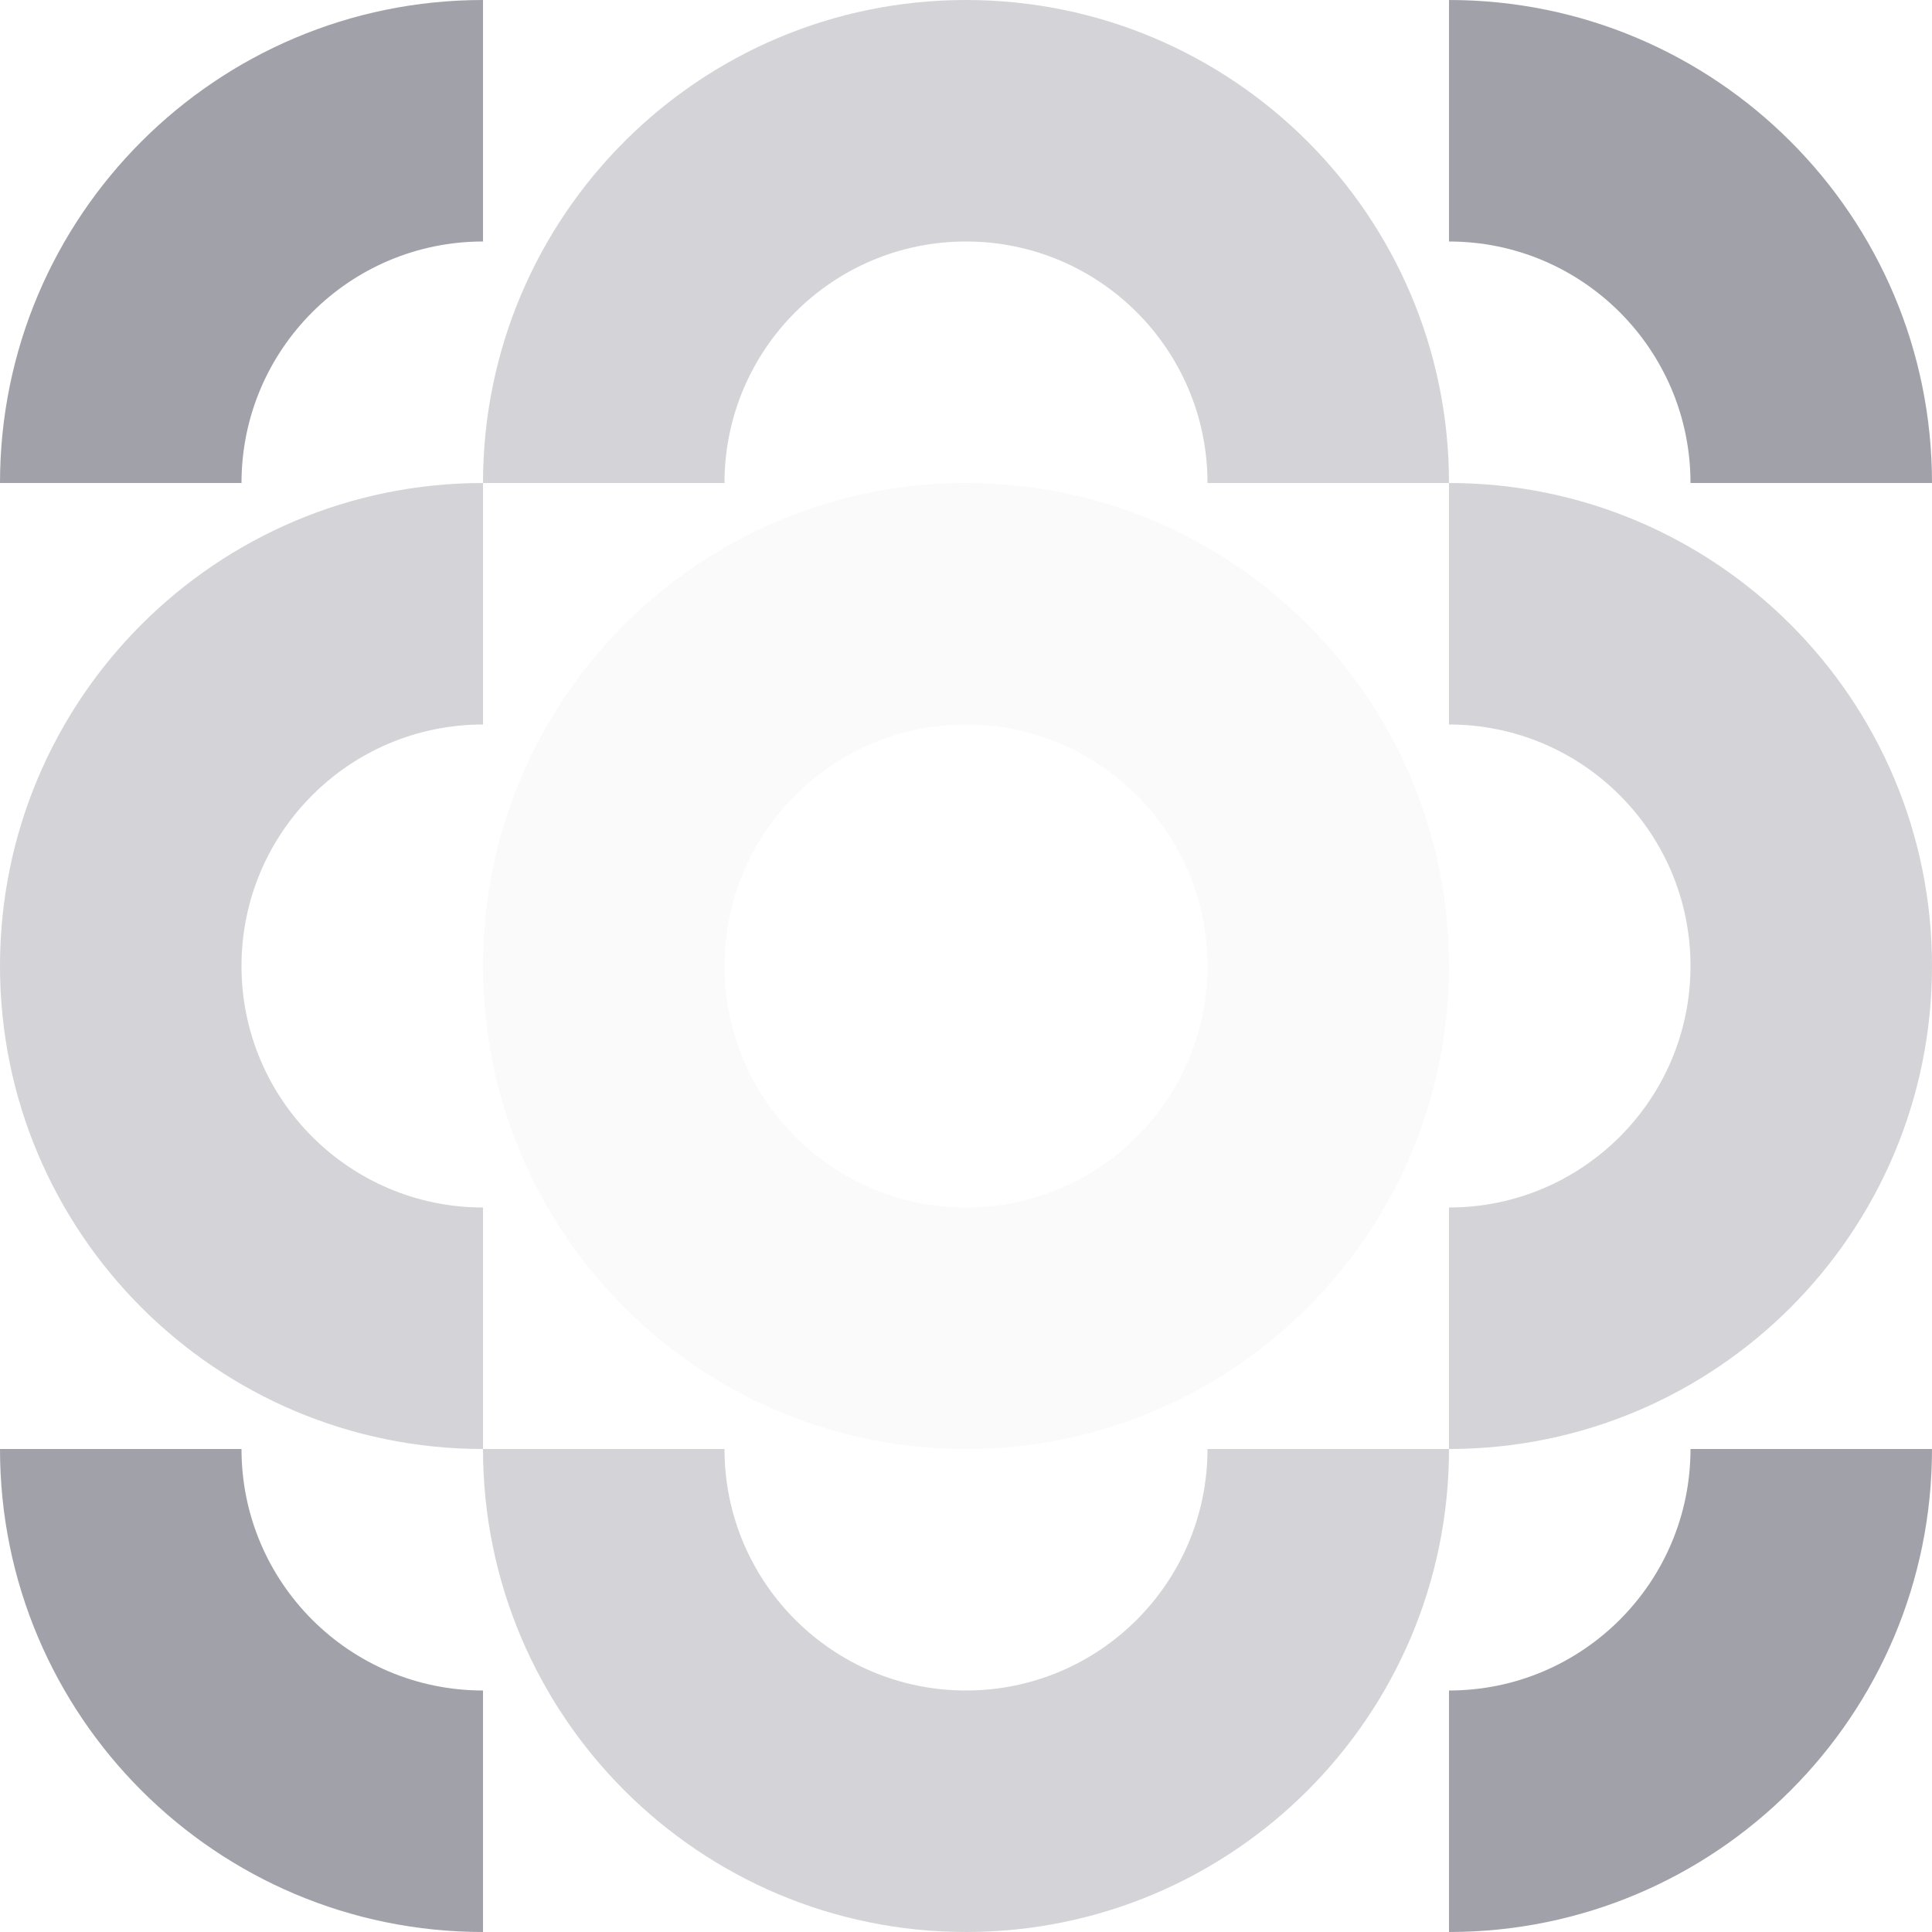
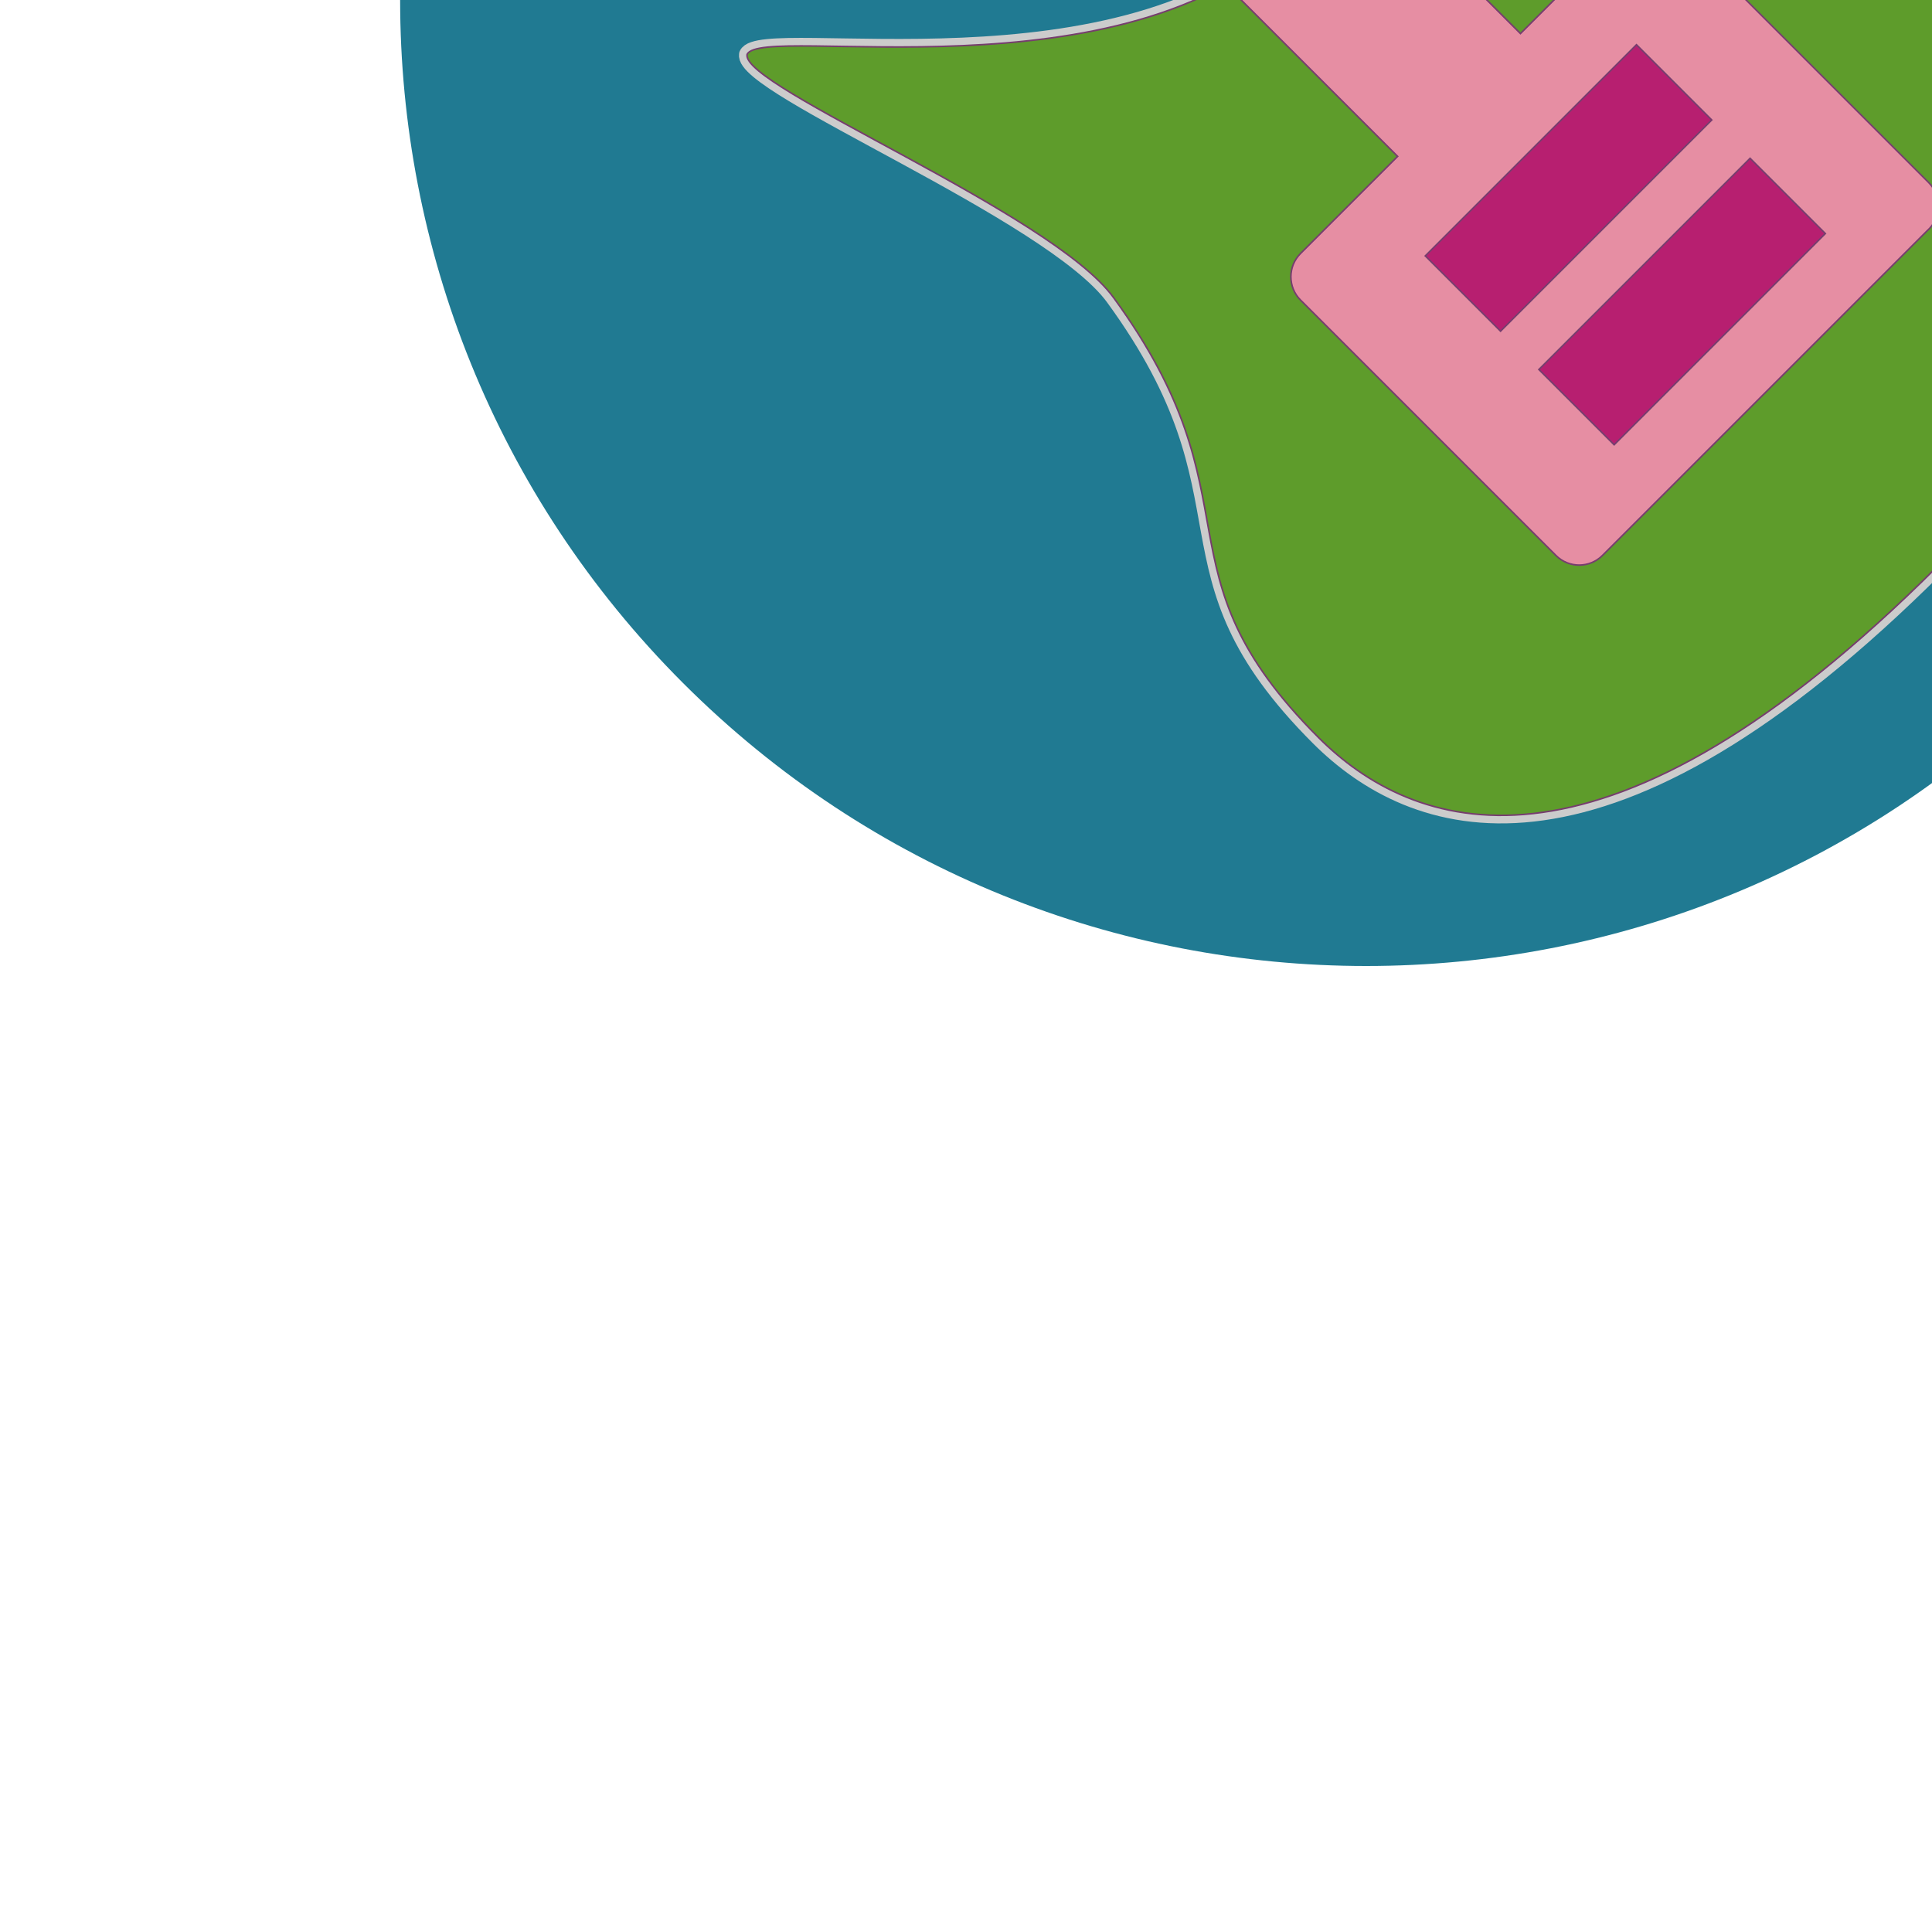
- <svg xmlns="http://www.w3.org/2000/svg" width="200" height="200" viewBox="0 0 200 200" fill="none">
-   <path fill-rule="evenodd" clip-rule="evenodd" d="M100 150C127.614 150 150 127.614 150 100C150 72.386 127.614 50 100 50C72.386 50 50 72.386 50 100C50 127.614 72.386 150 100 150ZM100 125C113.807 125 125 113.807 125 100C125 86.193 113.807 75 100 75C86.193 75 75 86.193 75 100C75 113.807 86.193 125 100 125Z" fill="#FAFAFA" />
-   <path d="M50 50C22.386 50 2.00172e-06 72.386 7.94663e-07 100C-4.12393e-07 127.614 22.386 150 50 150V125C36.193 125 25 113.807 25 100C25 86.193 36.193 75 50 75V50Z" fill="#D4D4D8" />
-   <path d="M150 50C150 22.386 127.614 2.41411e-06 100 0C72.386 -2.41411e-06 50 22.386 50 50L75 50C75 36.193 86.193 25 100 25C113.807 25 125 36.193 125 50H150Z" fill="#D4D4D8" />
-   <path d="M150 150C177.614 150 200 127.614 200 100C200 72.386 177.614 50 150 50V75C163.807 75 175 86.193 175 100C175 113.807 163.807 125 150 125V150Z" fill="#D4D4D8" />
-   <path d="M50 150C50 177.614 72.386 200 100 200C127.614 200 150 177.614 150 150H125C125 163.807 113.807 175 100 175C86.193 175 75 163.807 75 150H50Z" fill="#D4D4D8" />
-   <path d="M25 50C25 36.193 36.193 25 50 25V1.39091e-06C22.386 1.83851e-07 2.00172e-06 22.386 7.94663e-07 50H25Z" fill="#A1A1AA" />
-   <path d="M150 25C163.807 25 175 36.193 175 50H200C200 22.386 177.614 3.24858e-06 150 8.34465e-07L150 25Z" fill="#A1A1AA" />
-   <path d="M175 150C175 163.807 163.807 175 150 175V200C177.614 200 200 177.614 200 150H175Z" fill="#A1A1AA" />
-   <path d="M50 175C36.193 175 25 163.807 25 150H0C0 177.614 22.386 200 50 200V175Z" fill="#A1A1AA" />
+ <svg xmlns="http://www.w3.org/2000/svg" width="139px" height="139px" viewBox="-102.4 -102.4 1228.80 1228.80" class="icon" version="1.1" fill="#763d6e" transform="rotate(-45)matrix(1, 0, 0, 1, 0, 0)" stroke="#763d6e">
+   <g id="SVGRepo_bgCarrier" stroke-width="0" transform="translate(0,0), scale(1)">
+     <rect x="-102.4" y="-102.4" width="1228.80" height="1228.80" rx="614.4" fill="#207a92" strokewidth="0" />
+   </g>
+   <g id="SVGRepo_tracerCarrier" stroke-linecap="round" stroke-linejoin="round" stroke="#CCCCCC" stroke-width="10.24">
+     <path d="M209.111 258.074c20.524-7.86 148.469 191.7 299.122 191.7s267.681-206.11 283.838-195.193-65.501 208.73-54.148 279.035c20.524 145.849 118.339 102.182 127.072 288.205 3.493 80.348-74.671 205.237-364.186 201.743S158.894 906.098 158.894 822.257c0-151.089 80.785-131.002 105.675-289.951 10.48-66.374-72.925-262.441-55.458-274.231z" fill="#5e9c2b" />
+     <path d="M660.195 596.496H566.31V134.059a43.667 43.667 0 0 0 40.611-43.667V43.667a43.667 43.667 0 0 0-43.667-43.667H458.889a43.667 43.667 0 0 0-43.667 43.667v48.471a43.667 43.667 0 0 0 40.611 43.667v460.691h-87.335a20.96 20.96 0 0 0-20.96 20.96v229.69a20.96 20.96 0 0 0 20.96 20.96h292.135a20.96 20.96 0 0 0 22.27-20.96v-229.69a20.96 20.96 0 0 0-22.707-20.96z" fill="#e68ea3" />
+     <path d="M423.518 653.701l189.953 0 0 67.684-189.953 0 0-67.684Z" fill="#b71f70" />
+     <path d="M423.518 755.882l189.953 0 0 67.684-189.953 0 0-67.684Z" fill="#b71f70" />
+   </g>
+   <g id="SVGRepo_iconCarrier">
+     <path d="M209.111 258.074c20.524-7.86 148.469 191.7 299.122 191.7s267.681-206.11 283.838-195.193-65.501 208.73-54.148 279.035c20.524 145.849 118.339 102.182 127.072 288.205 3.493 80.348-74.671 205.237-364.186 201.743S158.894 906.098 158.894 822.257c0-151.089 80.785-131.002 105.675-289.951 10.48-66.374-72.925-262.441-55.458-274.231z" fill="#5e9c2b" />
+     <path d="M660.195 596.496H566.31V134.059a43.667 43.667 0 0 0 40.611-43.667V43.667a43.667 43.667 0 0 0-43.667-43.667H458.889a43.667 43.667 0 0 0-43.667 43.667v48.471a43.667 43.667 0 0 0 40.611 43.667v460.691h-87.335a20.96 20.96 0 0 0-20.96 20.96v229.69a20.96 20.96 0 0 0 20.96 20.96h292.135a20.96 20.96 0 0 0 22.27-20.96v-229.69a20.96 20.96 0 0 0-22.707-20.96z" fill="#e68ea3" />
+     <path d="M423.518 653.701l189.953 0 0 67.684-189.953 0 0-67.684Z" fill="#b71f70" />
+     <path d="M423.518 755.882l189.953 0 0 67.684-189.953 0 0-67.684Z" fill="#b71f70" />
+   </g>
</svg>
